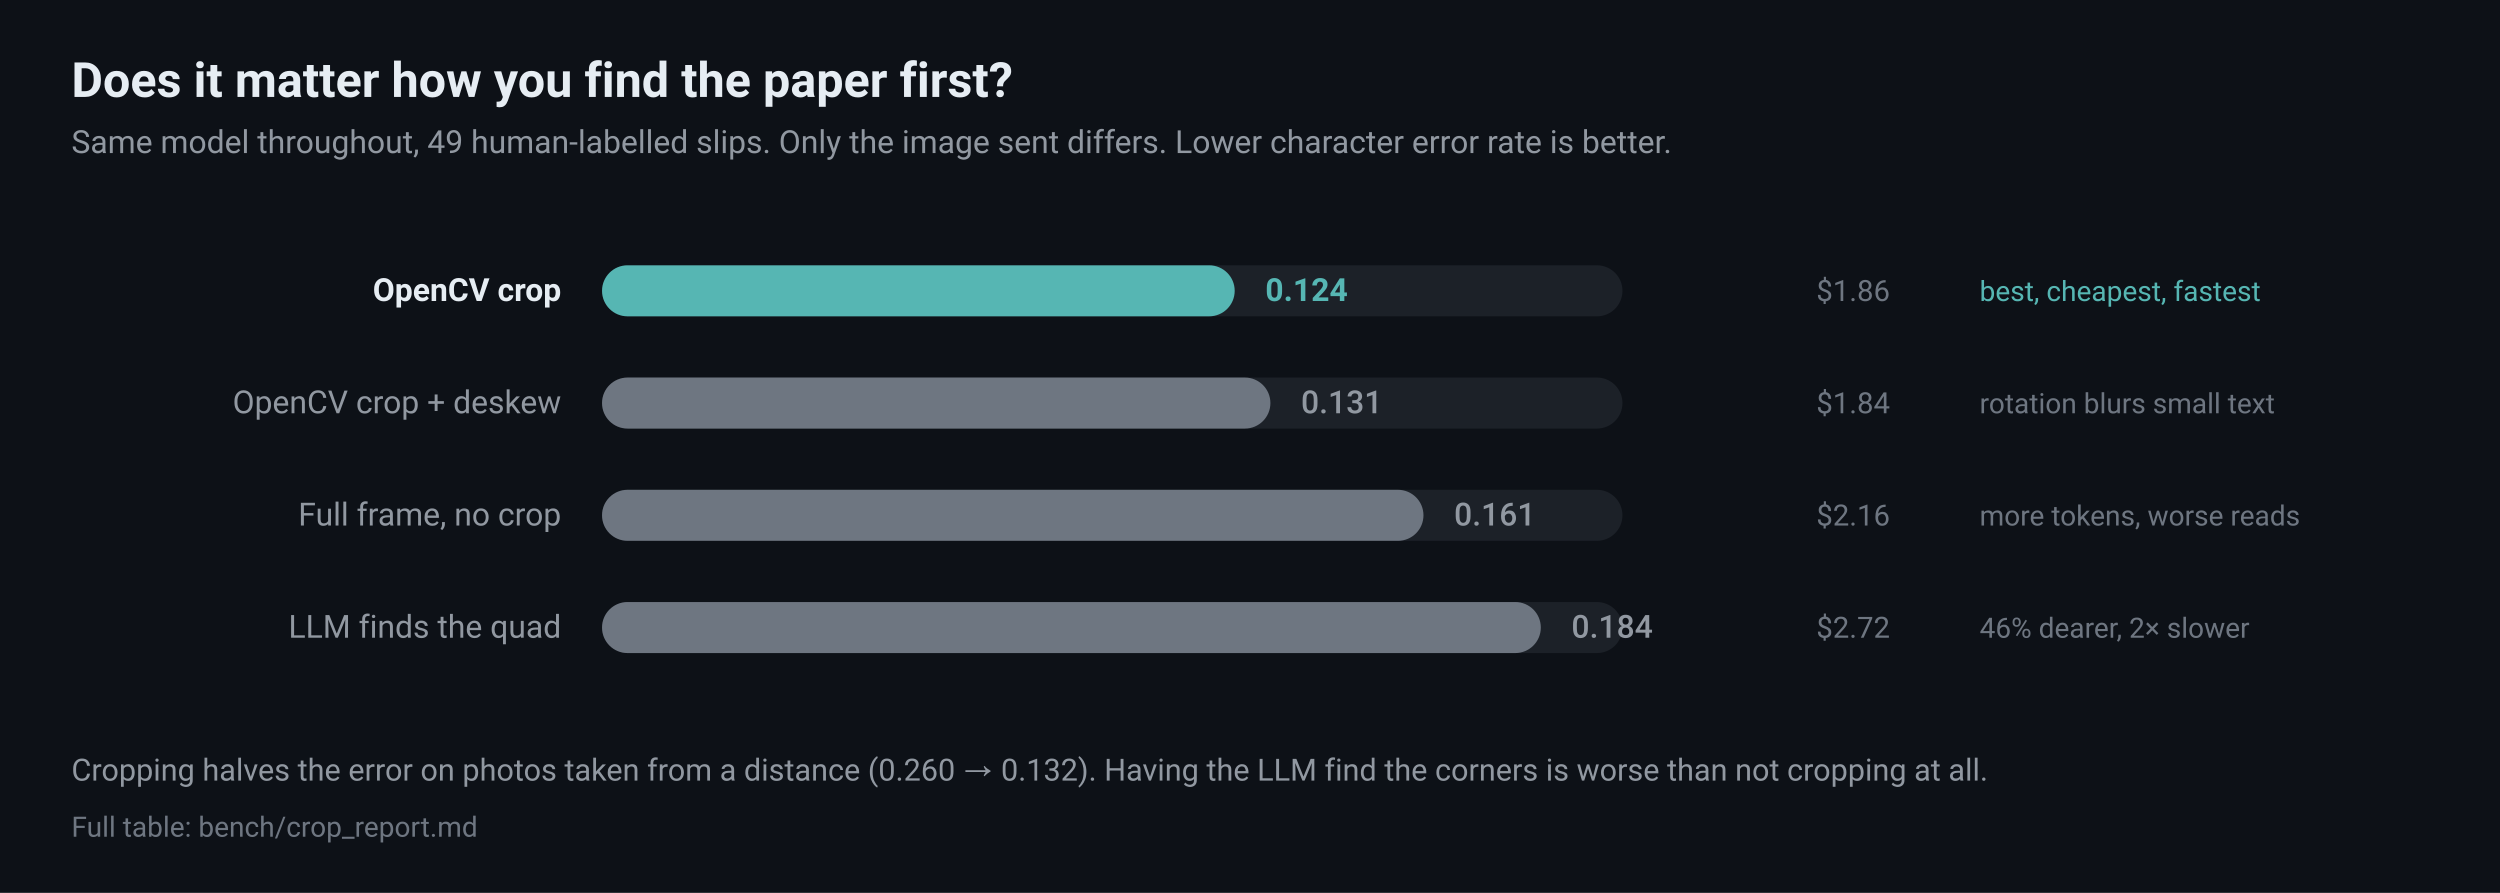
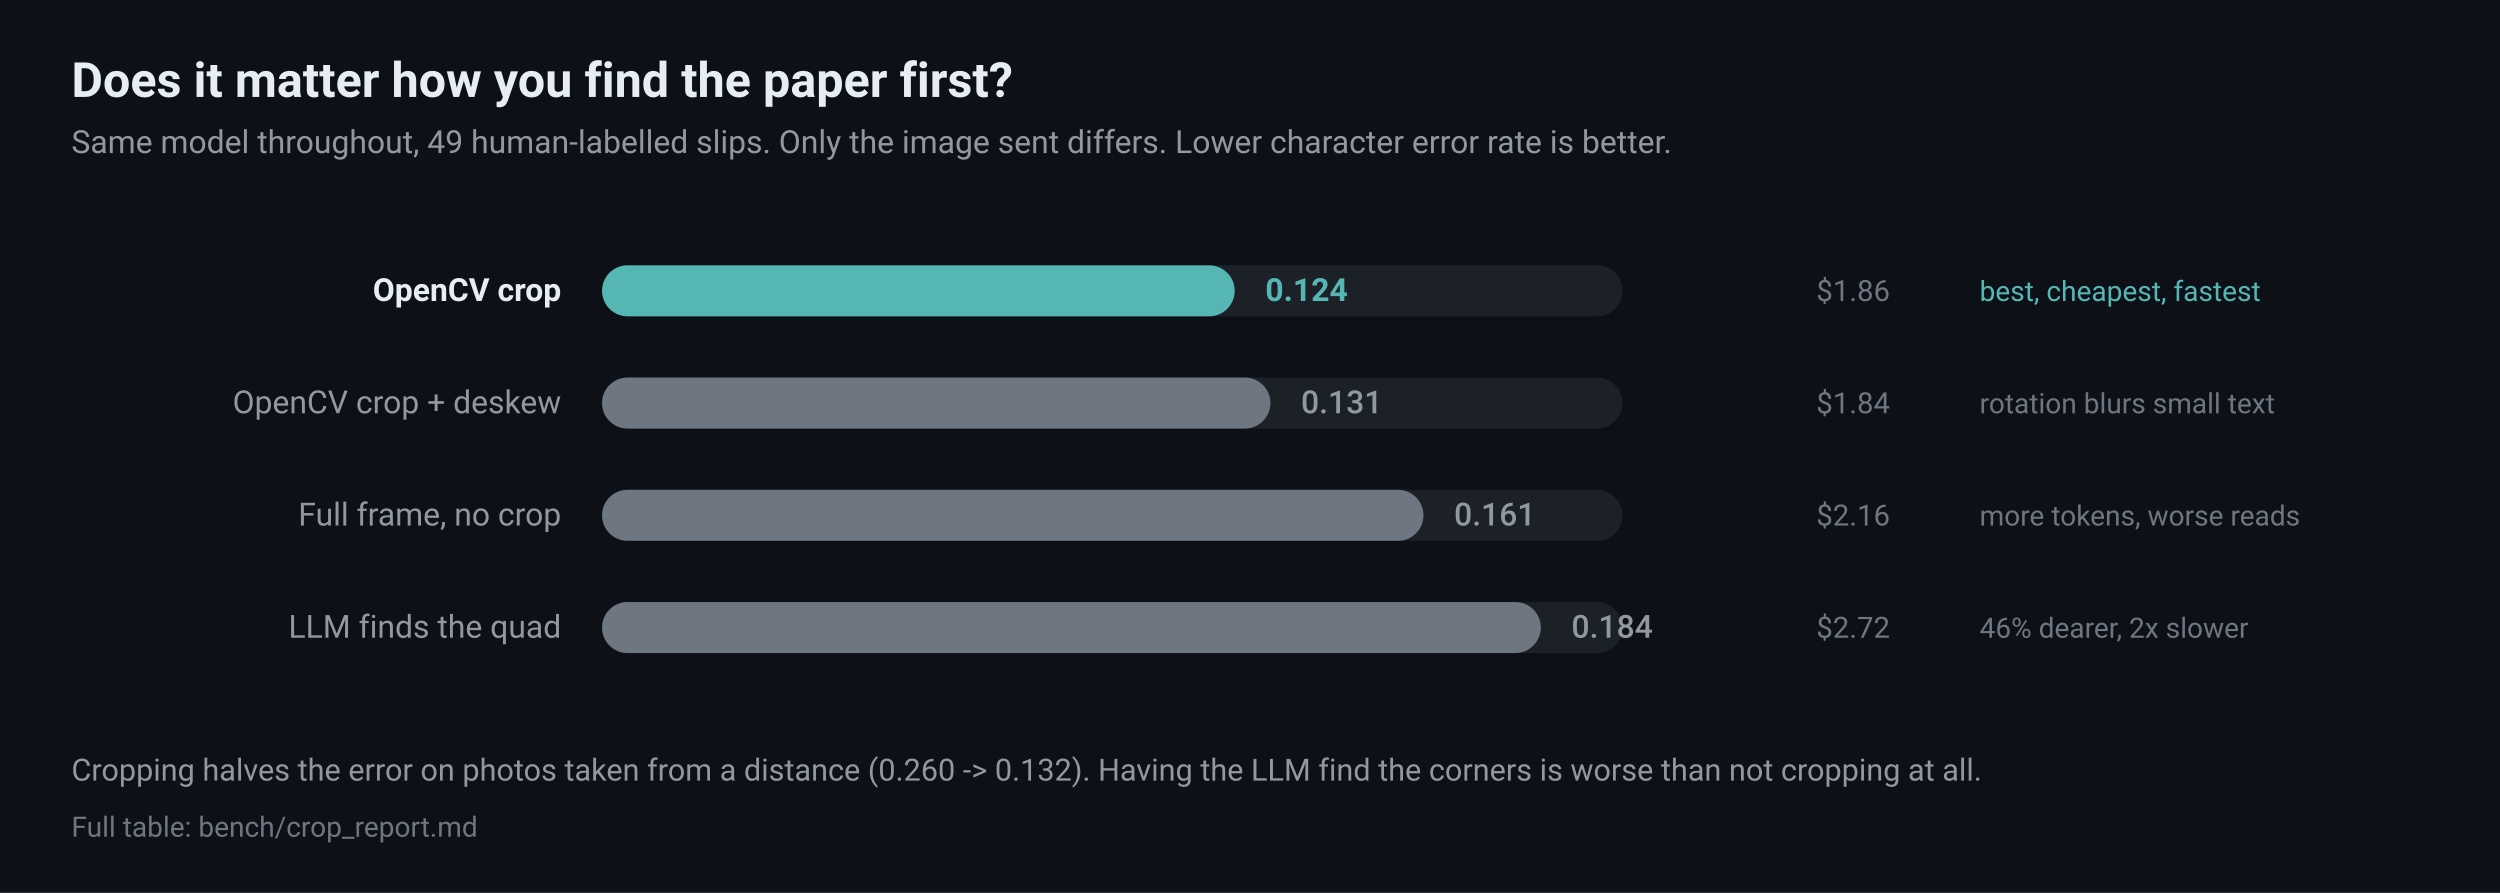
<svg xmlns="http://www.w3.org/2000/svg" width="980" height="350" viewBox="0 0 980 350" role="img">
  <rect width="980" height="350" fill="#0d1117" />
  <text x="28" y="38" font-family="-apple-system, BlinkMacSystemFont, 'Segoe UI', Roboto, Helvetica, Arial, 'Noto Sans Thai', sans-serif" font-size="19" font-weight="700" fill="#e6edf3" text-anchor="start">Does it matter how you find the paper first?</text>
  <text x="28" y="60" font-family="-apple-system, BlinkMacSystemFont, 'Segoe UI', Roboto, Helvetica, Arial, 'Noto Sans Thai', sans-serif" font-size="12.5" font-weight="400" fill="#9198a1" text-anchor="start">Same model throughout, 49 human-labelled slips. Only the image sent differs. Lower character error rate is better.</text>
  <text x="220" y="118" font-family="-apple-system, BlinkMacSystemFont, 'Segoe UI', Roboto, Helvetica, Arial, 'Noto Sans Thai', sans-serif" font-size="12.5" font-weight="700" fill="#e6edf3" text-anchor="end">OpenCV crop</text>
  <rect x="236" y="104" width="400" height="20" rx="10" fill="#1c2128" />
  <rect x="236" y="104" width="248.0" height="20" rx="10" fill="#56b6b3" />
  <text x="496.0" y="118" font-family="-apple-system, BlinkMacSystemFont, 'Segoe UI', Roboto, Helvetica, Arial, 'Noto Sans Thai', sans-serif" font-size="12.5" font-weight="700" fill="#56b6b3" text-anchor="start">0.124</text>
  <text x="712" y="118" font-family="-apple-system, BlinkMacSystemFont, 'Segoe UI', Roboto, Helvetica, Arial, 'Noto Sans Thai', sans-serif" font-size="11.5" font-weight="400" fill="#6e7681" text-anchor="start">$1.86</text>
  <text x="776" y="118" font-family="-apple-system, BlinkMacSystemFont, 'Segoe UI', Roboto, Helvetica, Arial, 'Noto Sans Thai', sans-serif" font-size="11" font-weight="400" fill="#56b6b3" text-anchor="start">best, cheapest, fastest</text>
  <text x="220" y="162" font-family="-apple-system, BlinkMacSystemFont, 'Segoe UI', Roboto, Helvetica, Arial, 'Noto Sans Thai', sans-serif" font-size="12.5" font-weight="400" fill="#9198a1" text-anchor="end">OpenCV crop + deskew</text>
  <rect x="236" y="148" width="400" height="20" rx="10" fill="#1c2128" />
  <rect x="236" y="148" width="262.0" height="20" rx="10" fill="#6e7681" />
  <text x="510.0" y="162" font-family="-apple-system, BlinkMacSystemFont, 'Segoe UI', Roboto, Helvetica, Arial, 'Noto Sans Thai', sans-serif" font-size="12.5" font-weight="500" fill="#9198a1" text-anchor="start">0.131</text>
  <text x="712" y="162" font-family="-apple-system, BlinkMacSystemFont, 'Segoe UI', Roboto, Helvetica, Arial, 'Noto Sans Thai', sans-serif" font-size="11.5" font-weight="400" fill="#6e7681" text-anchor="start">$1.84</text>
  <text x="776" y="162" font-family="-apple-system, BlinkMacSystemFont, 'Segoe UI', Roboto, Helvetica, Arial, 'Noto Sans Thai', sans-serif" font-size="11" font-weight="400" fill="#6e7681" text-anchor="start">rotation blurs small text</text>
  <text x="220" y="206" font-family="-apple-system, BlinkMacSystemFont, 'Segoe UI', Roboto, Helvetica, Arial, 'Noto Sans Thai', sans-serif" font-size="12.5" font-weight="400" fill="#9198a1" text-anchor="end">Full frame, no crop</text>
  <rect x="236" y="192" width="400" height="20" rx="10" fill="#1c2128" />
  <rect x="236" y="192" width="322.0" height="20" rx="10" fill="#6e7681" />
  <text x="570.0" y="206" font-family="-apple-system, BlinkMacSystemFont, 'Segoe UI', Roboto, Helvetica, Arial, 'Noto Sans Thai', sans-serif" font-size="12.5" font-weight="500" fill="#9198a1" text-anchor="start">0.161</text>
  <text x="712" y="206" font-family="-apple-system, BlinkMacSystemFont, 'Segoe UI', Roboto, Helvetica, Arial, 'Noto Sans Thai', sans-serif" font-size="11.5" font-weight="400" fill="#6e7681" text-anchor="start">$2.16</text>
  <text x="776" y="206" font-family="-apple-system, BlinkMacSystemFont, 'Segoe UI', Roboto, Helvetica, Arial, 'Noto Sans Thai', sans-serif" font-size="11" font-weight="400" fill="#6e7681" text-anchor="start">more tokens, worse reads</text>
  <text x="220" y="250" font-family="-apple-system, BlinkMacSystemFont, 'Segoe UI', Roboto, Helvetica, Arial, 'Noto Sans Thai', sans-serif" font-size="12.5" font-weight="400" fill="#9198a1" text-anchor="end">LLM finds the quad</text>
  <rect x="236" y="236" width="400" height="20" rx="10" fill="#1c2128" />
  <rect x="236" y="236" width="368.0" height="20" rx="10" fill="#6e7681" />
  <text x="616.0" y="250" font-family="-apple-system, BlinkMacSystemFont, 'Segoe UI', Roboto, Helvetica, Arial, 'Noto Sans Thai', sans-serif" font-size="12.5" font-weight="500" fill="#9198a1" text-anchor="start">0.184</text>
  <text x="712" y="250" font-family="-apple-system, BlinkMacSystemFont, 'Segoe UI', Roboto, Helvetica, Arial, 'Noto Sans Thai', sans-serif" font-size="11.5" font-weight="400" fill="#6e7681" text-anchor="start">$2.72</text>
-   <text x="776" y="250" font-family="-apple-system, BlinkMacSystemFont, 'Segoe UI', Roboto, Helvetica, Arial, 'Noto Sans Thai', sans-serif" font-size="11" font-weight="400" fill="#6e7681" text-anchor="start">46% dearer, 2× slower</text>
-   <text x="28" y="306" font-family="-apple-system, BlinkMacSystemFont, 'Segoe UI', Roboto, Helvetica, Arial, 'Noto Sans Thai', sans-serif" font-size="12" font-weight="400" fill="#9198a1" text-anchor="start">Cropping halves the error on photos taken from a distance (0.260 → 0.132). Having the LLM find the corners is worse than not cropping at all.</text>
+   <text x="776" y="250" font-family="-apple-system, BlinkMacSystemFont, 'Segoe UI', Roboto, Helvetica, Arial, 'Noto Sans Thai', sans-serif" font-size="11" font-weight="400" fill="#6e7681" text-anchor="start">46% dearer, 2x slower</text>
+   <text x="28" y="306" font-family="-apple-system, BlinkMacSystemFont, 'Segoe UI', Roboto, Helvetica, Arial, 'Noto Sans Thai', sans-serif" font-size="12" font-weight="400" fill="#9198a1" text-anchor="start">Cropping halves the error on photos taken from a distance (0.260 -&gt; 0.132). Having the LLM find the corners is worse than not cropping at all.</text>
  <text x="28" y="328" font-family="-apple-system, BlinkMacSystemFont, 'Segoe UI', Roboto, Helvetica, Arial, 'Noto Sans Thai', sans-serif" font-size="11" font-weight="400" fill="#6e7681" text-anchor="start">Full table: bench/crop_report.md</text>
</svg>
